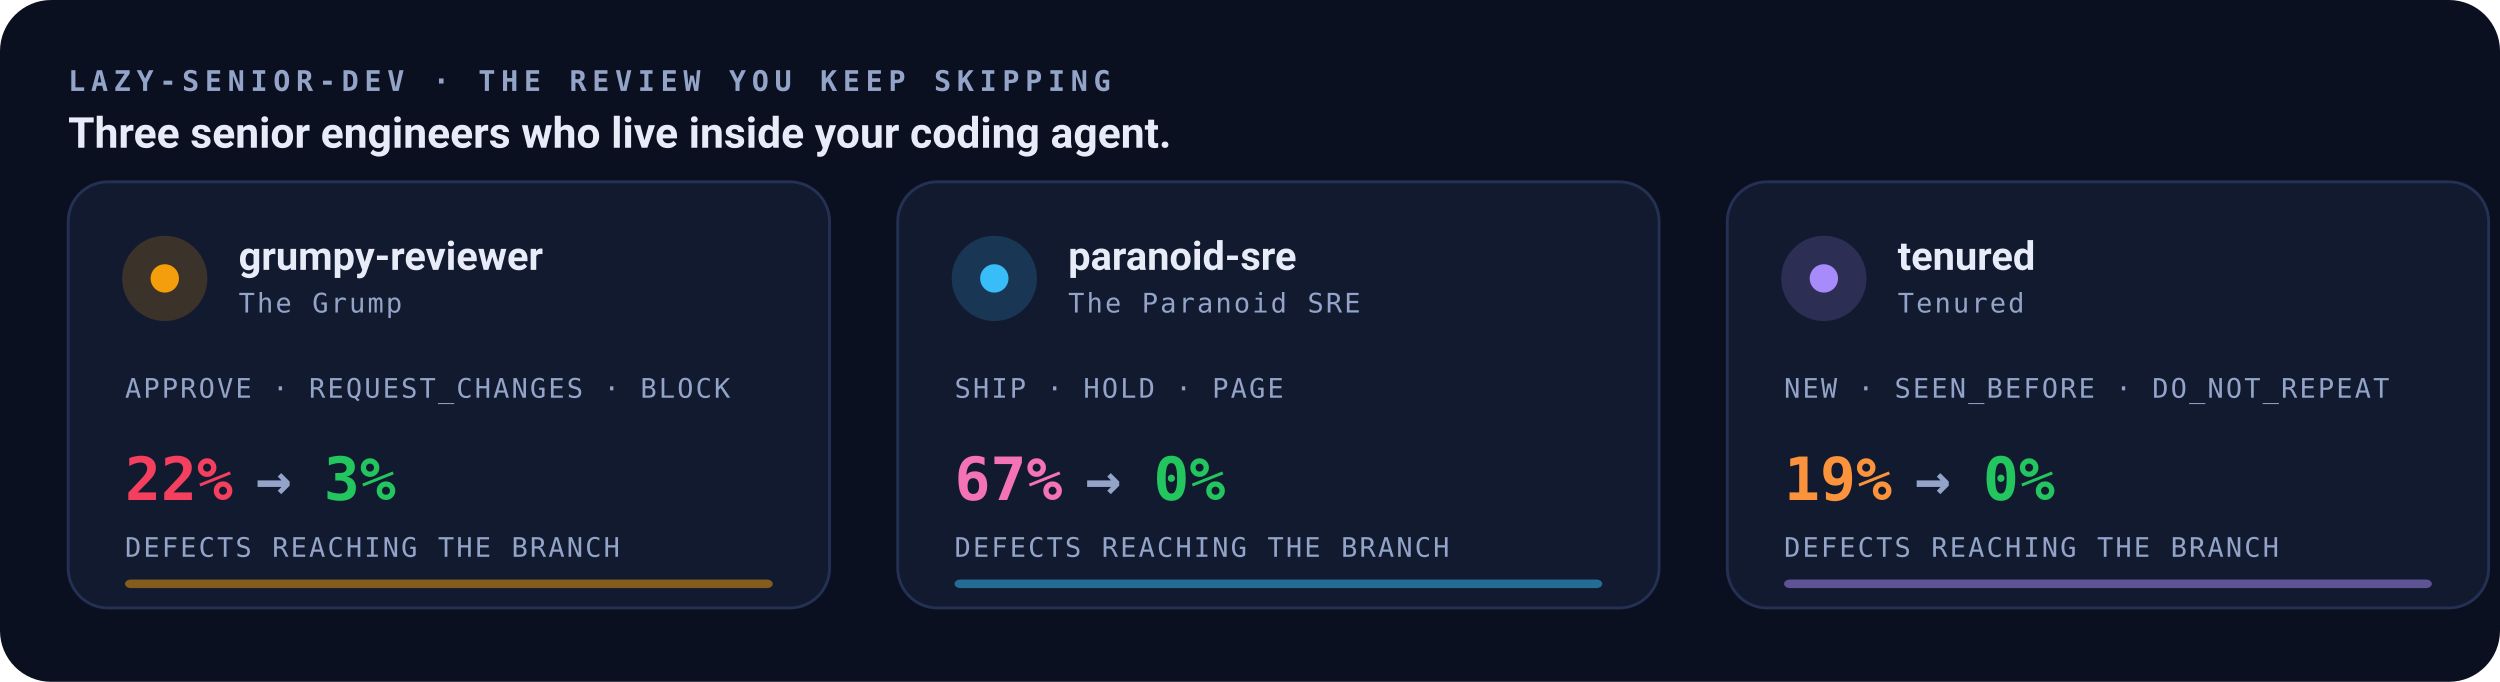
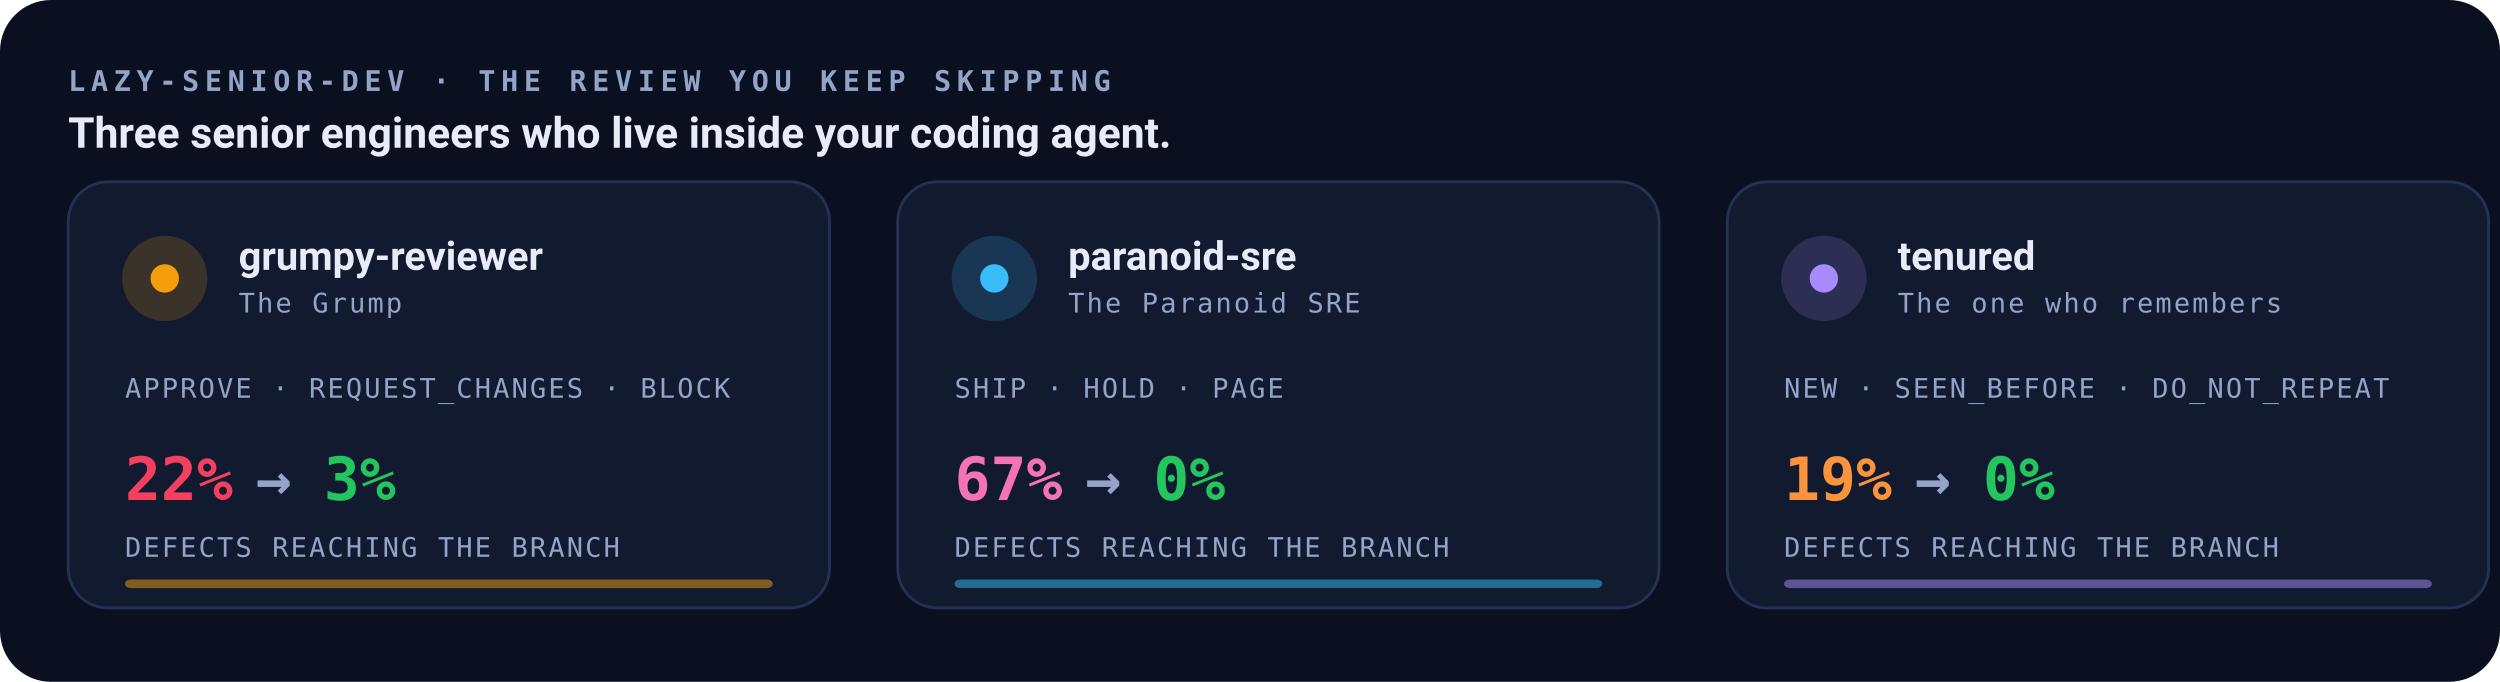
<svg xmlns="http://www.w3.org/2000/svg" viewBox="0 0 880 240" role="img" aria-label="lazy-senior-dev: three review personas — grumpy-reviewer, paranoid-sre and tenured — and the measured drop in defects reaching the branch for each.">
  <style>
    .mono{font-family:ui-monospace,SFMono-Regular,Menlo,Consolas,monospace}
    .sans{font-family:system-ui,-apple-system,Segoe UI,Roboto,sans-serif}
    .xs{font-size:9.5px;letter-spacing:.08em}.num{font-size:21px;font-weight:700}
    .cap{font-size:10px;font-weight:700;letter-spacing:.2em}
    @keyframes ping{0%,100%{opacity:.3;r:4}50%{opacity:1;r:6}}
    @keyframes rise{0%,100%{transform:translateY(0)}50%{transform:translateY(-3px)}}
    @keyframes grow{0%{transform:scaleX(.06);opacity:.35}60%,100%{transform:scaleX(1);opacity:.85}}
    .ping{animation:ping 2.2s ease-in-out infinite}
    .card{animation:rise 5s ease-in-out infinite}.c1{animation-delay:.5s}.c2{animation-delay:1s}
    .bar{animation:grow 3.6s ease-in-out infinite;transform-origin:left center}
    .c1 .bar{animation-delay:.4s}.c2 .bar{animation-delay:.8s}
    @media (prefers-reduced-motion:reduce){*{animation:none!important}}
  </style>
  <rect width="880" height="240" rx="18" fill="#0b1020" />
  <text x="24" y="32" class="mono cap" fill="#93a4c8">LAZY-SENIOR-DEV · THE REVIEW YOU KEEP SKIPPING</text>
  <text x="24" y="52" class="sans" font-size="15" font-weight="700" fill="#e8ecf8">Three senior engineers who live inside your coding agent.</text>
  <g class="card c0">
    <rect x="24" y="64" width="268" height="150" rx="14" fill="#121a30" stroke="#243154" />
    <circle cx="58" cy="98" r="15" fill="#f59e0b" opacity=".18" />
    <circle class="ping" cx="58" cy="98" r="5" fill="#f59e0b" />
    <text x="84" y="95" class="sans" font-size="14" font-weight="700" fill="#e8ecf8">grumpy-reviewer</text>
    <text x="84" y="110" class="mono xs" fill="#93a4c8">The Grump</text>
    <text x="44" y="140" class="mono xs" fill="#93a4c8">APPROVE  ·  REQUEST_CHANGES  ·  BLOCK</text>
    <text x="44" y="176" class="mono num" fill="#f43f5e">22%</text>
    <text x="90" y="176" class="mono num" fill="#93a4c8">→</text>
    <text x="114" y="176" class="mono num" fill="#22c55e">3%</text>
    <text x="44" y="196" class="mono xs" fill="#93a4c8">DEFECTS REACHING THE BRANCH</text>
    <rect class="bar" x="44" y="204" width="228" height="3" rx="2" fill="#f59e0b" opacity=".5" />
  </g>
  <g class="card c1">
    <rect x="316" y="64" width="268" height="150" rx="14" fill="#121a30" stroke="#243154" />
    <circle cx="350" cy="98" r="15" fill="#38bdf8" opacity=".18" />
    <circle class="ping" cx="350" cy="98" r="5" fill="#38bdf8" />
    <text x="376" y="95" class="sans" font-size="14" font-weight="700" fill="#e8ecf8">paranoid-sre</text>
    <text x="376" y="110" class="mono xs" fill="#93a4c8">The Paranoid SRE</text>
    <text x="336" y="140" class="mono xs" fill="#93a4c8">SHIP  ·  HOLD  ·  PAGE</text>
    <text x="336" y="176" class="mono num" fill="#f472b6">67%</text>
    <text x="382" y="176" class="mono num" fill="#93a4c8">→</text>
    <text x="406" y="176" class="mono num" fill="#22c55e">0%</text>
    <text x="336" y="196" class="mono xs" fill="#93a4c8">DEFECTS REACHING THE BRANCH</text>
    <rect class="bar" x="336" y="204" width="228" height="3" rx="2" fill="#38bdf8" opacity=".5" />
  </g>
  <g class="card c2">
    <rect x="608" y="64" width="268" height="150" rx="14" fill="#121a30" stroke="#243154" />
    <circle cx="642" cy="98" r="15" fill="#a78bfa" opacity=".18" />
    <circle class="ping" cx="642" cy="98" r="5" fill="#a78bfa" />
    <text x="668" y="95" class="sans" font-size="14" font-weight="700" fill="#e8ecf8">tenured</text>
-     <text x="668" y="110" class="mono xs" fill="#93a4c8">Tenured</text>
+     <text x="668" y="110" class="mono xs" fill="#93a4c8">The one who remembers</text>
    <text x="628" y="140" class="mono xs" fill="#93a4c8">NEW  ·  SEEN_BEFORE  ·  DO_NOT_REPEAT</text>
    <text x="628" y="176" class="mono num" fill="#fb923c">19%</text>
    <text x="674" y="176" class="mono num" fill="#93a4c8">→</text>
    <text x="698" y="176" class="mono num" fill="#22c55e">0%</text>
    <text x="628" y="196" class="mono xs" fill="#93a4c8">DEFECTS REACHING THE BRANCH</text>
    <rect class="bar" x="628" y="204" width="228" height="3" rx="2" fill="#a78bfa" opacity=".5" />
  </g>
</svg>
